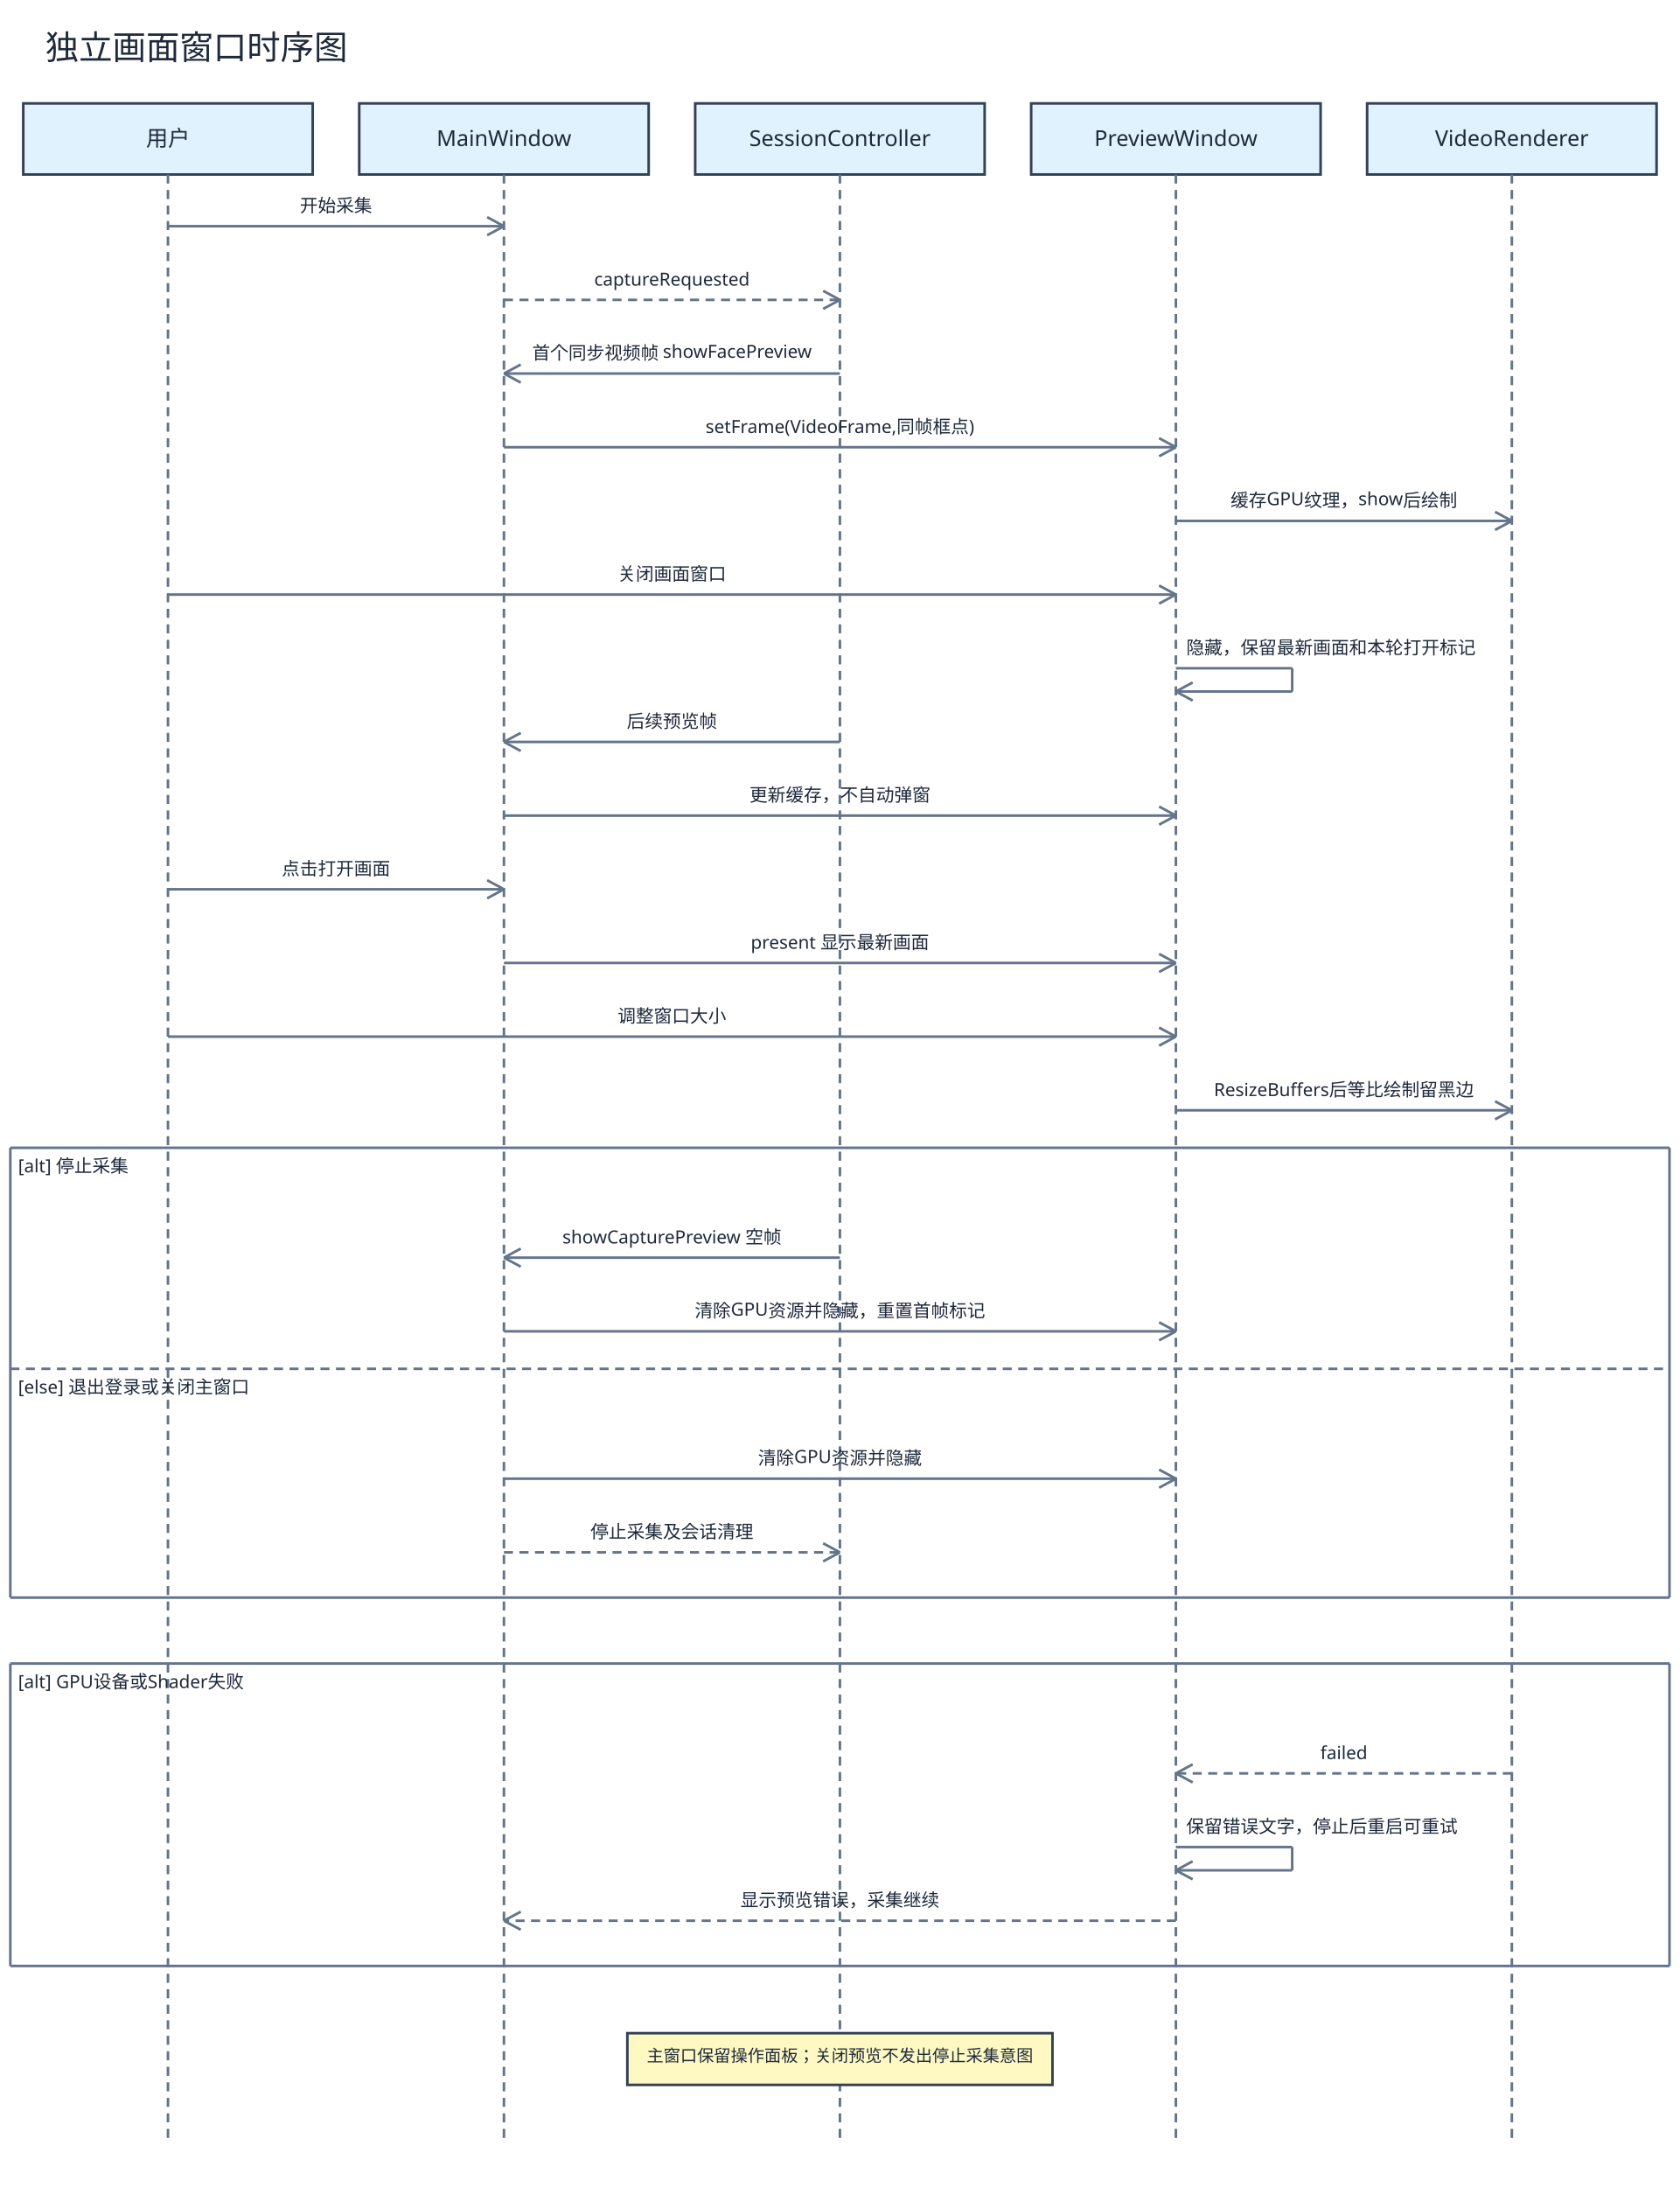
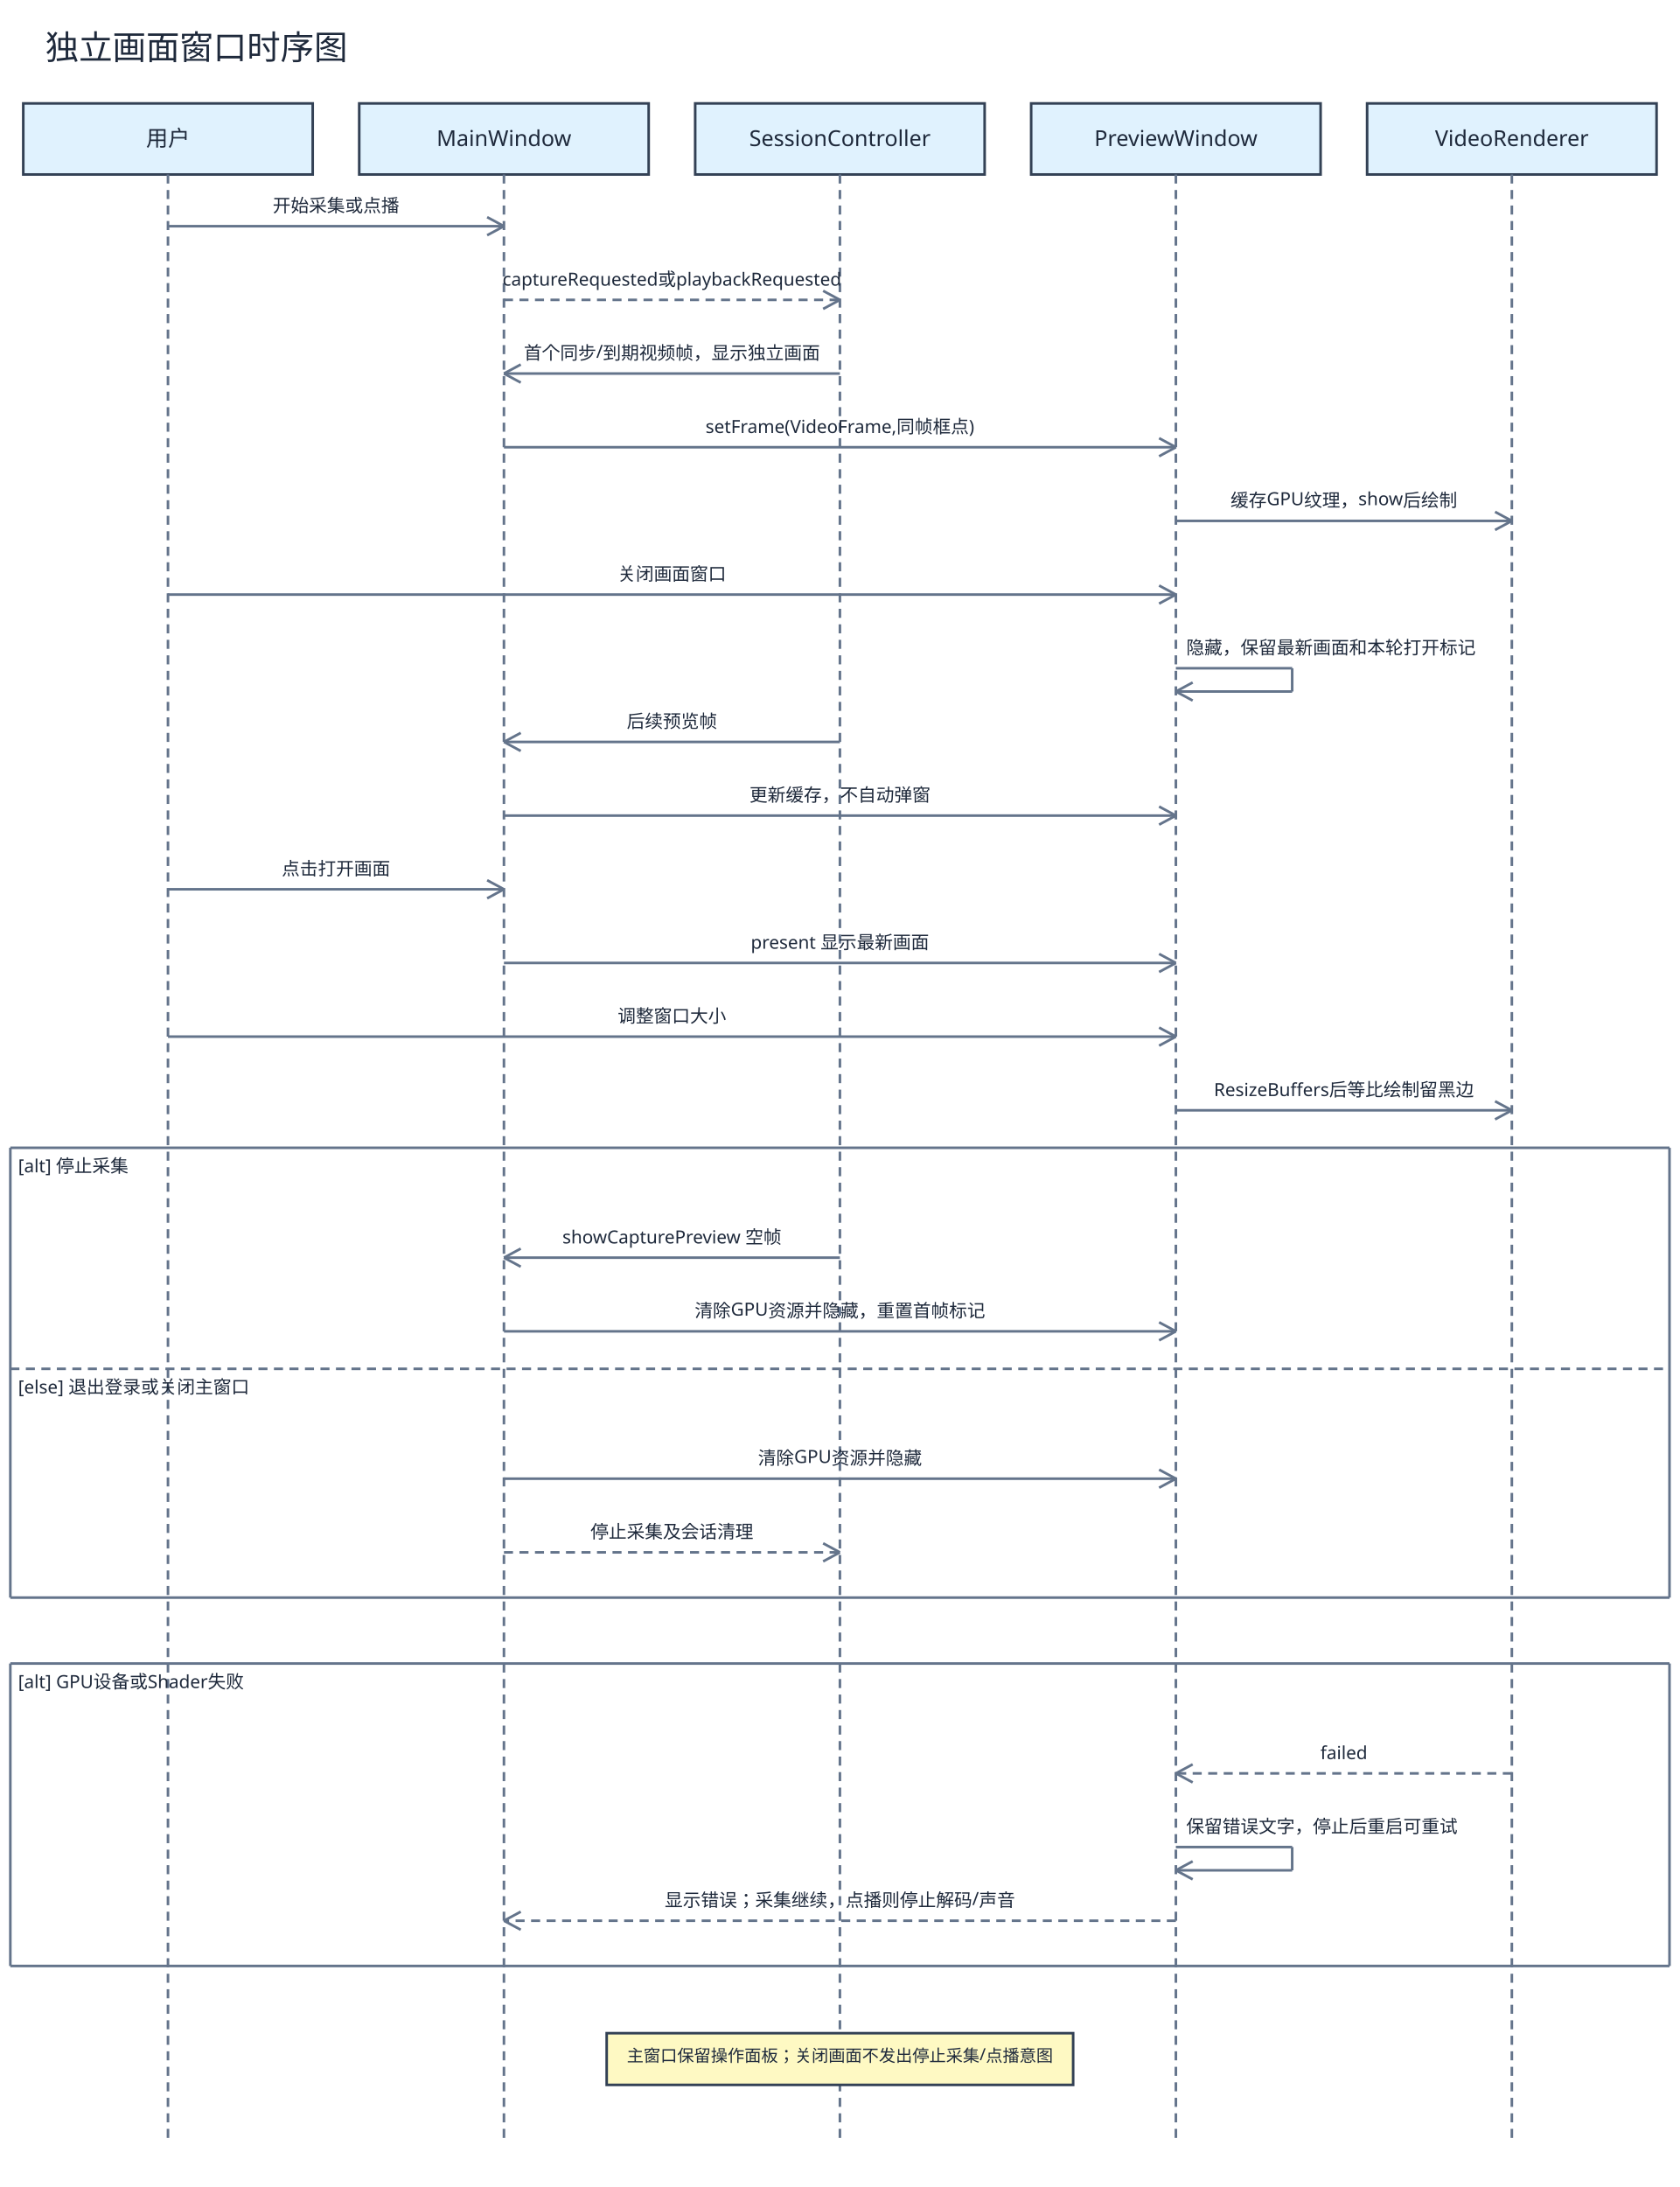
<svg xmlns="http://www.w3.org/2000/svg" width="1300" height="1692" viewBox="0 0 1300 1692">
  <text x="35" y="46" fill="#1e293b" font-family="Microsoft YaHei, sans-serif" font-size="26" text-anchor="start">独立画面窗口时序图</text>
  <rect x="18.0" y="80" width="224" height="55" fill="#e0f2fe" stroke="#334155" stroke-width="2" />
  <text x="130.0" y="113" fill="#1e293b" font-family="Microsoft YaHei, sans-serif" font-size="17" text-anchor="middle">用户</text>
  <line x1="130.0" y1="135" x2="130.0" y2="1657" stroke="#64748b" stroke-width="2" stroke-dasharray="7 5" />
  <rect x="278.0" y="80" width="224" height="55" fill="#e0f2fe" stroke="#334155" stroke-width="2" />
  <text x="390.0" y="113" fill="#1e293b" font-family="Microsoft YaHei, sans-serif" font-size="17" text-anchor="middle">MainWindow</text>
  <line x1="390.0" y1="135" x2="390.0" y2="1657" stroke="#64748b" stroke-width="2" stroke-dasharray="7 5" />
  <rect x="538.0" y="80" width="224" height="55" fill="#e0f2fe" stroke="#334155" stroke-width="2" />
  <text x="650.0" y="113" fill="#1e293b" font-family="Microsoft YaHei, sans-serif" font-size="17" text-anchor="middle">SessionController</text>
  <line x1="650.0" y1="135" x2="650.0" y2="1657" stroke="#64748b" stroke-width="2" stroke-dasharray="7 5" />
  <rect x="798.0" y="80" width="224" height="55" fill="#e0f2fe" stroke="#334155" stroke-width="2" />
  <text x="910.0" y="113" fill="#1e293b" font-family="Microsoft YaHei, sans-serif" font-size="17" text-anchor="middle">PreviewWindow</text>
  <line x1="910.0" y1="135" x2="910.0" y2="1657" stroke="#64748b" stroke-width="2" stroke-dasharray="7 5" />
  <rect x="1058.0" y="80" width="224" height="55" fill="#e0f2fe" stroke="#334155" stroke-width="2" />
  <text x="1170.0" y="113" fill="#1e293b" font-family="Microsoft YaHei, sans-serif" font-size="17" text-anchor="middle">VideoRenderer</text>
  <line x1="1170.0" y1="135" x2="1170.0" y2="1657" stroke="#64748b" stroke-width="2" stroke-dasharray="7 5" />
  <line x1="130.0" y1="175" x2="390.0" y2="175" stroke="#64748b" stroke-width="2" />
  <line x1="390.0" y1="175" x2="377.0" y2="182.0" stroke="#64748b" stroke-width="2" />
  <line x1="390.0" y1="175" x2="377.0" y2="168.0" stroke="#64748b" stroke-width="2" />
-   <text x="260.0" y="164" fill="#1e293b" font-family="Microsoft YaHei, sans-serif" font-size="14" text-anchor="middle">开始采集</text>
+   <text x="260.0" y="164" fill="#1e293b" font-family="Microsoft YaHei, sans-serif" font-size="14" text-anchor="middle">开始采集或点播</text>
  <line x1="390.0" y1="232" x2="650.0" y2="232" stroke="#64748b" stroke-width="2" stroke-dasharray="7 5" />
  <line x1="650.0" y1="232" x2="637.0" y2="239.0" stroke="#64748b" stroke-width="2" />
  <line x1="650.0" y1="232" x2="637.0" y2="225.0" stroke="#64748b" stroke-width="2" />
-   <text x="520.0" y="221" fill="#1e293b" font-family="Microsoft YaHei, sans-serif" font-size="14" text-anchor="middle">captureRequested</text>
+   <text x="520.0" y="221" fill="#1e293b" font-family="Microsoft YaHei, sans-serif" font-size="14" text-anchor="middle">captureRequested或playbackRequested</text>
  <line x1="650.0" y1="289" x2="390.0" y2="289" stroke="#64748b" stroke-width="2" />
  <line x1="390.0" y1="289" x2="403.0" y2="282.0" stroke="#64748b" stroke-width="2" />
  <line x1="390.0" y1="289" x2="403.0" y2="296.0" stroke="#64748b" stroke-width="2" />
-   <text x="520.0" y="278" fill="#1e293b" font-family="Microsoft YaHei, sans-serif" font-size="14" text-anchor="middle">首个同步视频帧 showFacePreview</text>
+   <text x="520.0" y="278" fill="#1e293b" font-family="Microsoft YaHei, sans-serif" font-size="14" text-anchor="middle">首个同步/到期视频帧，显示独立画面</text>
  <line x1="390.0" y1="346" x2="910.0" y2="346" stroke="#64748b" stroke-width="2" />
  <line x1="910.0" y1="346" x2="897.0" y2="353.0" stroke="#64748b" stroke-width="2" />
  <line x1="910.0" y1="346" x2="897.0" y2="339.0" stroke="#64748b" stroke-width="2" />
  <text x="650.0" y="335" fill="#1e293b" font-family="Microsoft YaHei, sans-serif" font-size="14" text-anchor="middle">setFrame(VideoFrame,同帧框点)</text>
  <line x1="910.0" y1="403" x2="1170.0" y2="403" stroke="#64748b" stroke-width="2" />
  <line x1="1170.0" y1="403" x2="1157.0" y2="410.0" stroke="#64748b" stroke-width="2" />
  <line x1="1170.0" y1="403" x2="1157.0" y2="396.0" stroke="#64748b" stroke-width="2" />
  <text x="1040.0" y="392" fill="#1e293b" font-family="Microsoft YaHei, sans-serif" font-size="14" text-anchor="middle">缓存GPU纹理，show后绘制</text>
  <line x1="130.0" y1="460" x2="910.0" y2="460" stroke="#64748b" stroke-width="2" />
  <line x1="910.0" y1="460" x2="897.0" y2="467.0" stroke="#64748b" stroke-width="2" />
  <line x1="910.0" y1="460" x2="897.0" y2="453.0" stroke="#64748b" stroke-width="2" />
  <text x="520.0" y="449" fill="#1e293b" font-family="Microsoft YaHei, sans-serif" font-size="14" text-anchor="middle">关闭画面窗口</text>
  <line x1="910.0" y1="517" x2="1000.0" y2="517" stroke="#64748b" stroke-width="2" />
  <line x1="1000.0" y1="517" x2="1000.0" y2="535" stroke="#64748b" stroke-width="2" />
  <line x1="1000.0" y1="535" x2="910.0" y2="535" stroke="#64748b" stroke-width="2" />
  <line x1="910.0" y1="535" x2="923.0" y2="528.0" stroke="#64748b" stroke-width="2" />
  <line x1="910.0" y1="535" x2="923.0" y2="542.0" stroke="#64748b" stroke-width="2" />
  <text x="918.0" y="506" fill="#1e293b" font-family="Microsoft YaHei, sans-serif" font-size="14" text-anchor="start">隐藏，保留最新画面和本轮打开标记</text>
  <line x1="650.0" y1="574" x2="390.0" y2="574" stroke="#64748b" stroke-width="2" />
  <line x1="390.0" y1="574" x2="403.0" y2="567.0" stroke="#64748b" stroke-width="2" />
  <line x1="390.0" y1="574" x2="403.0" y2="581.0" stroke="#64748b" stroke-width="2" />
  <text x="520.0" y="563" fill="#1e293b" font-family="Microsoft YaHei, sans-serif" font-size="14" text-anchor="middle">后续预览帧</text>
  <line x1="390.0" y1="631" x2="910.0" y2="631" stroke="#64748b" stroke-width="2" />
  <line x1="910.0" y1="631" x2="897.0" y2="638.0" stroke="#64748b" stroke-width="2" />
  <line x1="910.0" y1="631" x2="897.0" y2="624.0" stroke="#64748b" stroke-width="2" />
  <text x="650.0" y="620" fill="#1e293b" font-family="Microsoft YaHei, sans-serif" font-size="14" text-anchor="middle">更新缓存，不自动弹窗</text>
  <line x1="130.0" y1="688" x2="390.0" y2="688" stroke="#64748b" stroke-width="2" />
  <line x1="390.0" y1="688" x2="377.0" y2="695.0" stroke="#64748b" stroke-width="2" />
  <line x1="390.0" y1="688" x2="377.0" y2="681.0" stroke="#64748b" stroke-width="2" />
  <text x="260.0" y="677" fill="#1e293b" font-family="Microsoft YaHei, sans-serif" font-size="14" text-anchor="middle">点击打开画面</text>
  <line x1="390.0" y1="745" x2="910.0" y2="745" stroke="#64748b" stroke-width="2" />
  <line x1="910.0" y1="745" x2="897.0" y2="752.0" stroke="#64748b" stroke-width="2" />
  <line x1="910.0" y1="745" x2="897.0" y2="738.0" stroke="#64748b" stroke-width="2" />
  <text x="650.0" y="734" fill="#1e293b" font-family="Microsoft YaHei, sans-serif" font-size="14" text-anchor="middle">present 显示最新画面</text>
  <line x1="130.0" y1="802" x2="910.0" y2="802" stroke="#64748b" stroke-width="2" />
  <line x1="910.0" y1="802" x2="897.0" y2="809.0" stroke="#64748b" stroke-width="2" />
  <line x1="910.0" y1="802" x2="897.0" y2="795.0" stroke="#64748b" stroke-width="2" />
  <text x="520.0" y="791" fill="#1e293b" font-family="Microsoft YaHei, sans-serif" font-size="14" text-anchor="middle">调整窗口大小</text>
  <line x1="910.0" y1="859" x2="1170.0" y2="859" stroke="#64748b" stroke-width="2" />
  <line x1="1170.0" y1="859" x2="1157.0" y2="866.0" stroke="#64748b" stroke-width="2" />
  <line x1="1170.0" y1="859" x2="1157.0" y2="852.0" stroke="#64748b" stroke-width="2" />
  <text x="1040.0" y="848" fill="#1e293b" font-family="Microsoft YaHei, sans-serif" font-size="14" text-anchor="middle">ResizeBuffers后等比绘制留黑边</text>
  <text x="14" y="907" fill="#1e293b" font-family="Microsoft YaHei, sans-serif" font-size="14" text-anchor="start">[alt] 停止采集</text>
  <line x1="8" y1="888" x2="1292" y2="888" stroke="#64748b" stroke-width="2" />
  <line x1="650.0" y1="973" x2="390.0" y2="973" stroke="#64748b" stroke-width="2" />
  <line x1="390.0" y1="973" x2="403.0" y2="966.0" stroke="#64748b" stroke-width="2" />
  <line x1="390.0" y1="973" x2="403.0" y2="980.0" stroke="#64748b" stroke-width="2" />
  <text x="520.0" y="962" fill="#1e293b" font-family="Microsoft YaHei, sans-serif" font-size="14" text-anchor="middle">showCapturePreview 空帧</text>
  <line x1="390.0" y1="1030" x2="910.0" y2="1030" stroke="#64748b" stroke-width="2" />
  <line x1="910.0" y1="1030" x2="897.0" y2="1037.0" stroke="#64748b" stroke-width="2" />
  <line x1="910.0" y1="1030" x2="897.0" y2="1023.0" stroke="#64748b" stroke-width="2" />
  <text x="650.0" y="1019" fill="#1e293b" font-family="Microsoft YaHei, sans-serif" font-size="14" text-anchor="middle">清除GPU资源并隐藏，重置首帧标记</text>
  <line x1="8" y1="1059" x2="1292" y2="1059" stroke="#64748b" stroke-width="2" stroke-dasharray="7 5" />
  <text x="14" y="1078" fill="#1e293b" font-family="Microsoft YaHei, sans-serif" font-size="14" text-anchor="start">[else] 退出登录或关闭主窗口</text>
  <line x1="390.0" y1="1144" x2="910.0" y2="1144" stroke="#64748b" stroke-width="2" />
  <line x1="910.0" y1="1144" x2="897.0" y2="1151.0" stroke="#64748b" stroke-width="2" />
  <line x1="910.0" y1="1144" x2="897.0" y2="1137.0" stroke="#64748b" stroke-width="2" />
  <text x="650.0" y="1133" fill="#1e293b" font-family="Microsoft YaHei, sans-serif" font-size="14" text-anchor="middle">清除GPU资源并隐藏</text>
  <line x1="390.0" y1="1201" x2="650.0" y2="1201" stroke="#64748b" stroke-width="2" stroke-dasharray="7 5" />
  <line x1="650.0" y1="1201" x2="637.0" y2="1208.0" stroke="#64748b" stroke-width="2" />
  <line x1="650.0" y1="1201" x2="637.0" y2="1194.0" stroke="#64748b" stroke-width="2" />
  <text x="520.0" y="1190" fill="#1e293b" font-family="Microsoft YaHei, sans-serif" font-size="14" text-anchor="middle">停止采集及会话清理</text>
  <line x1="8" y1="888" x2="8" y2="1236" stroke="#64748b" stroke-width="2" />
  <line x1="1292" y1="888" x2="1292" y2="1236" stroke="#64748b" stroke-width="2" />
  <line x1="8" y1="1236" x2="1292" y2="1236" stroke="#64748b" stroke-width="2" />
  <text x="14" y="1306" fill="#1e293b" font-family="Microsoft YaHei, sans-serif" font-size="14" text-anchor="start">[alt] GPU设备或Shader失败</text>
  <line x1="8" y1="1287" x2="1292" y2="1287" stroke="#64748b" stroke-width="2" />
  <line x1="1170.0" y1="1372" x2="910.0" y2="1372" stroke="#64748b" stroke-width="2" stroke-dasharray="7 5" />
  <line x1="910.0" y1="1372" x2="923.0" y2="1365.0" stroke="#64748b" stroke-width="2" />
  <line x1="910.0" y1="1372" x2="923.0" y2="1379.0" stroke="#64748b" stroke-width="2" />
  <text x="1040.0" y="1361" fill="#1e293b" font-family="Microsoft YaHei, sans-serif" font-size="14" text-anchor="middle">failed</text>
  <line x1="910.0" y1="1429" x2="1000.0" y2="1429" stroke="#64748b" stroke-width="2" />
  <line x1="1000.0" y1="1429" x2="1000.0" y2="1447" stroke="#64748b" stroke-width="2" />
  <line x1="1000.0" y1="1447" x2="910.0" y2="1447" stroke="#64748b" stroke-width="2" />
  <line x1="910.0" y1="1447" x2="923.0" y2="1440.0" stroke="#64748b" stroke-width="2" />
  <line x1="910.0" y1="1447" x2="923.0" y2="1454.0" stroke="#64748b" stroke-width="2" />
  <text x="918.0" y="1418" fill="#1e293b" font-family="Microsoft YaHei, sans-serif" font-size="14" text-anchor="start">保留错误文字，停止后重启可重试</text>
  <line x1="910.0" y1="1486" x2="390.0" y2="1486" stroke="#64748b" stroke-width="2" stroke-dasharray="7 5" />
  <line x1="390.0" y1="1486" x2="403.0" y2="1479.0" stroke="#64748b" stroke-width="2" />
  <line x1="390.0" y1="1486" x2="403.0" y2="1493.0" stroke="#64748b" stroke-width="2" />
-   <text x="650.0" y="1475" fill="#1e293b" font-family="Microsoft YaHei, sans-serif" font-size="14" text-anchor="middle">显示预览错误，采集继续</text>
+   <text x="650.0" y="1475" fill="#1e293b" font-family="Microsoft YaHei, sans-serif" font-size="14" text-anchor="middle">显示错误；采集继续，点播则停止解码/声音</text>
  <line x1="8" y1="1287" x2="8" y2="1521" stroke="#64748b" stroke-width="2" />
  <line x1="1292" y1="1287" x2="1292" y2="1521" stroke="#64748b" stroke-width="2" />
  <line x1="8" y1="1521" x2="1292" y2="1521" stroke="#64748b" stroke-width="2" />
-   <rect x="485.5" y="1573" width="329.0" height="40" fill="#fef9c3" stroke="#334155" stroke-width="2" />
-   <text x="650.0" y="1595" fill="#1e293b" font-family="Microsoft YaHei, sans-serif" font-size="13" text-anchor="middle">主窗口保留操作面板；关闭预览不发出停止采集意图</text>
+   <rect x="469.5" y="1573" width="361.0" height="40" fill="#fef9c3" stroke="#334155" stroke-width="2" />
+   <text x="650.0" y="1595" fill="#1e293b" font-family="Microsoft YaHei, sans-serif" font-size="13" text-anchor="middle">主窗口保留操作面板；关闭画面不发出停止采集/点播意图</text>
</svg>
